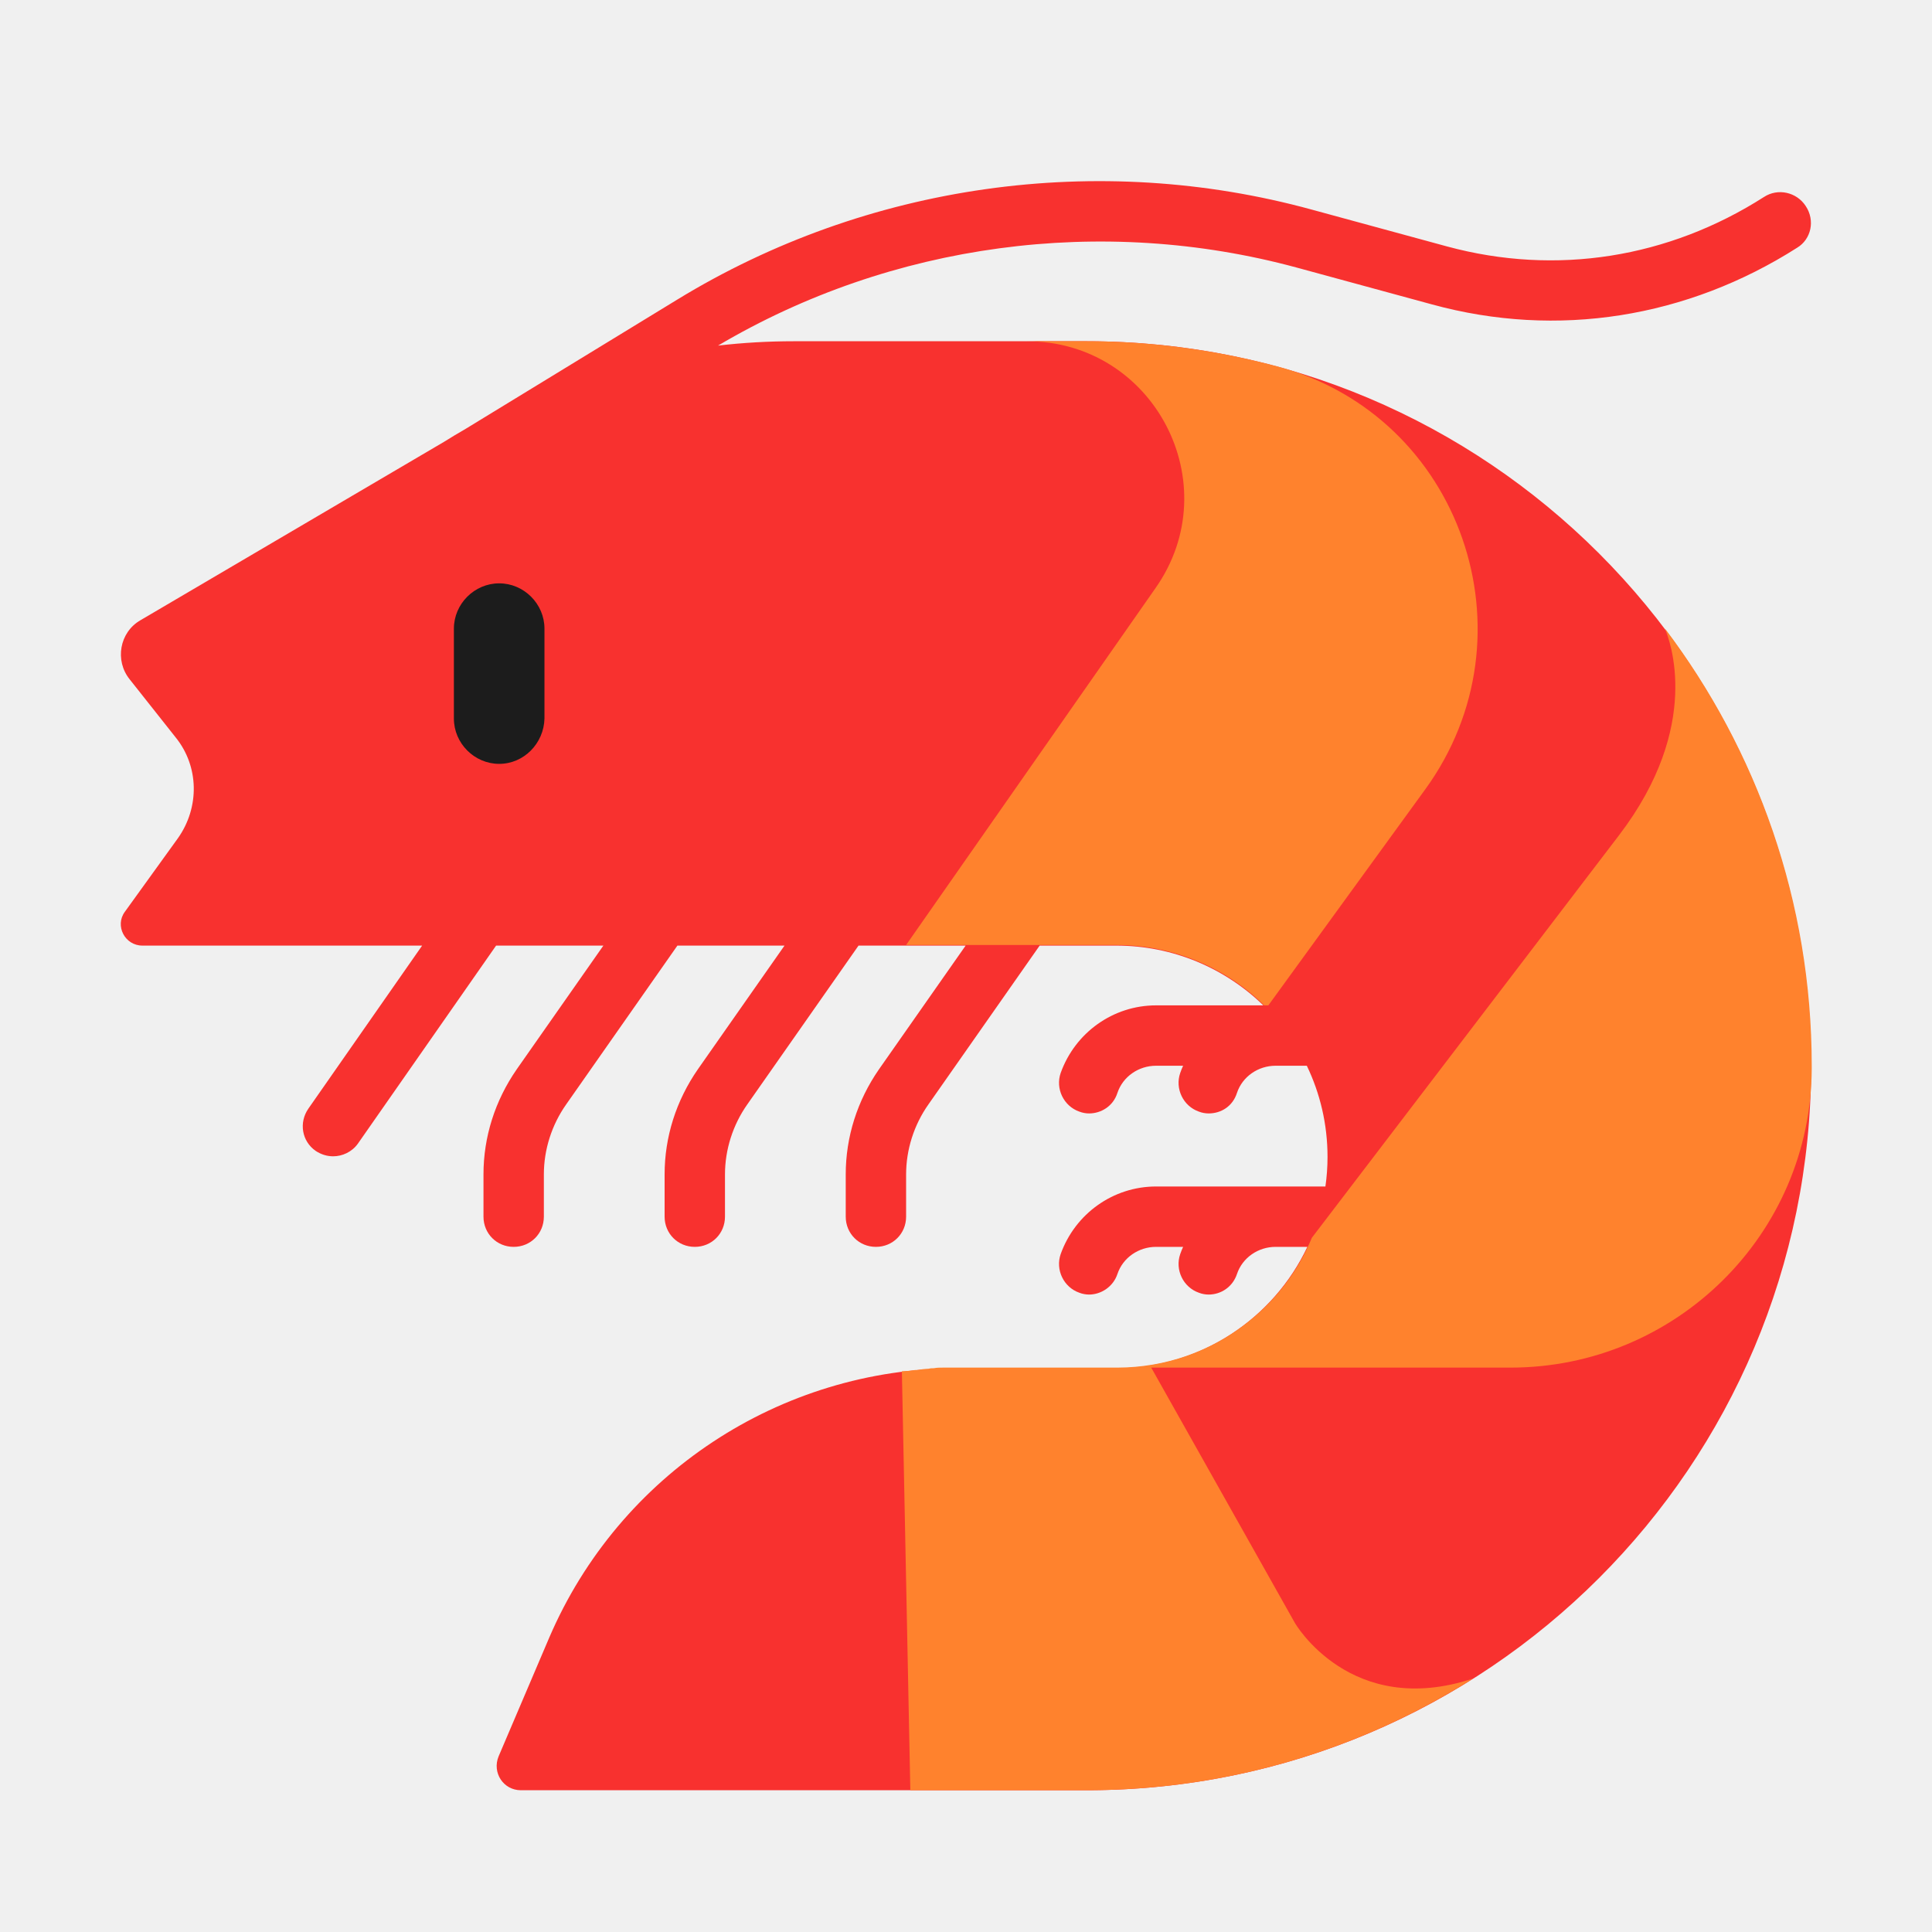
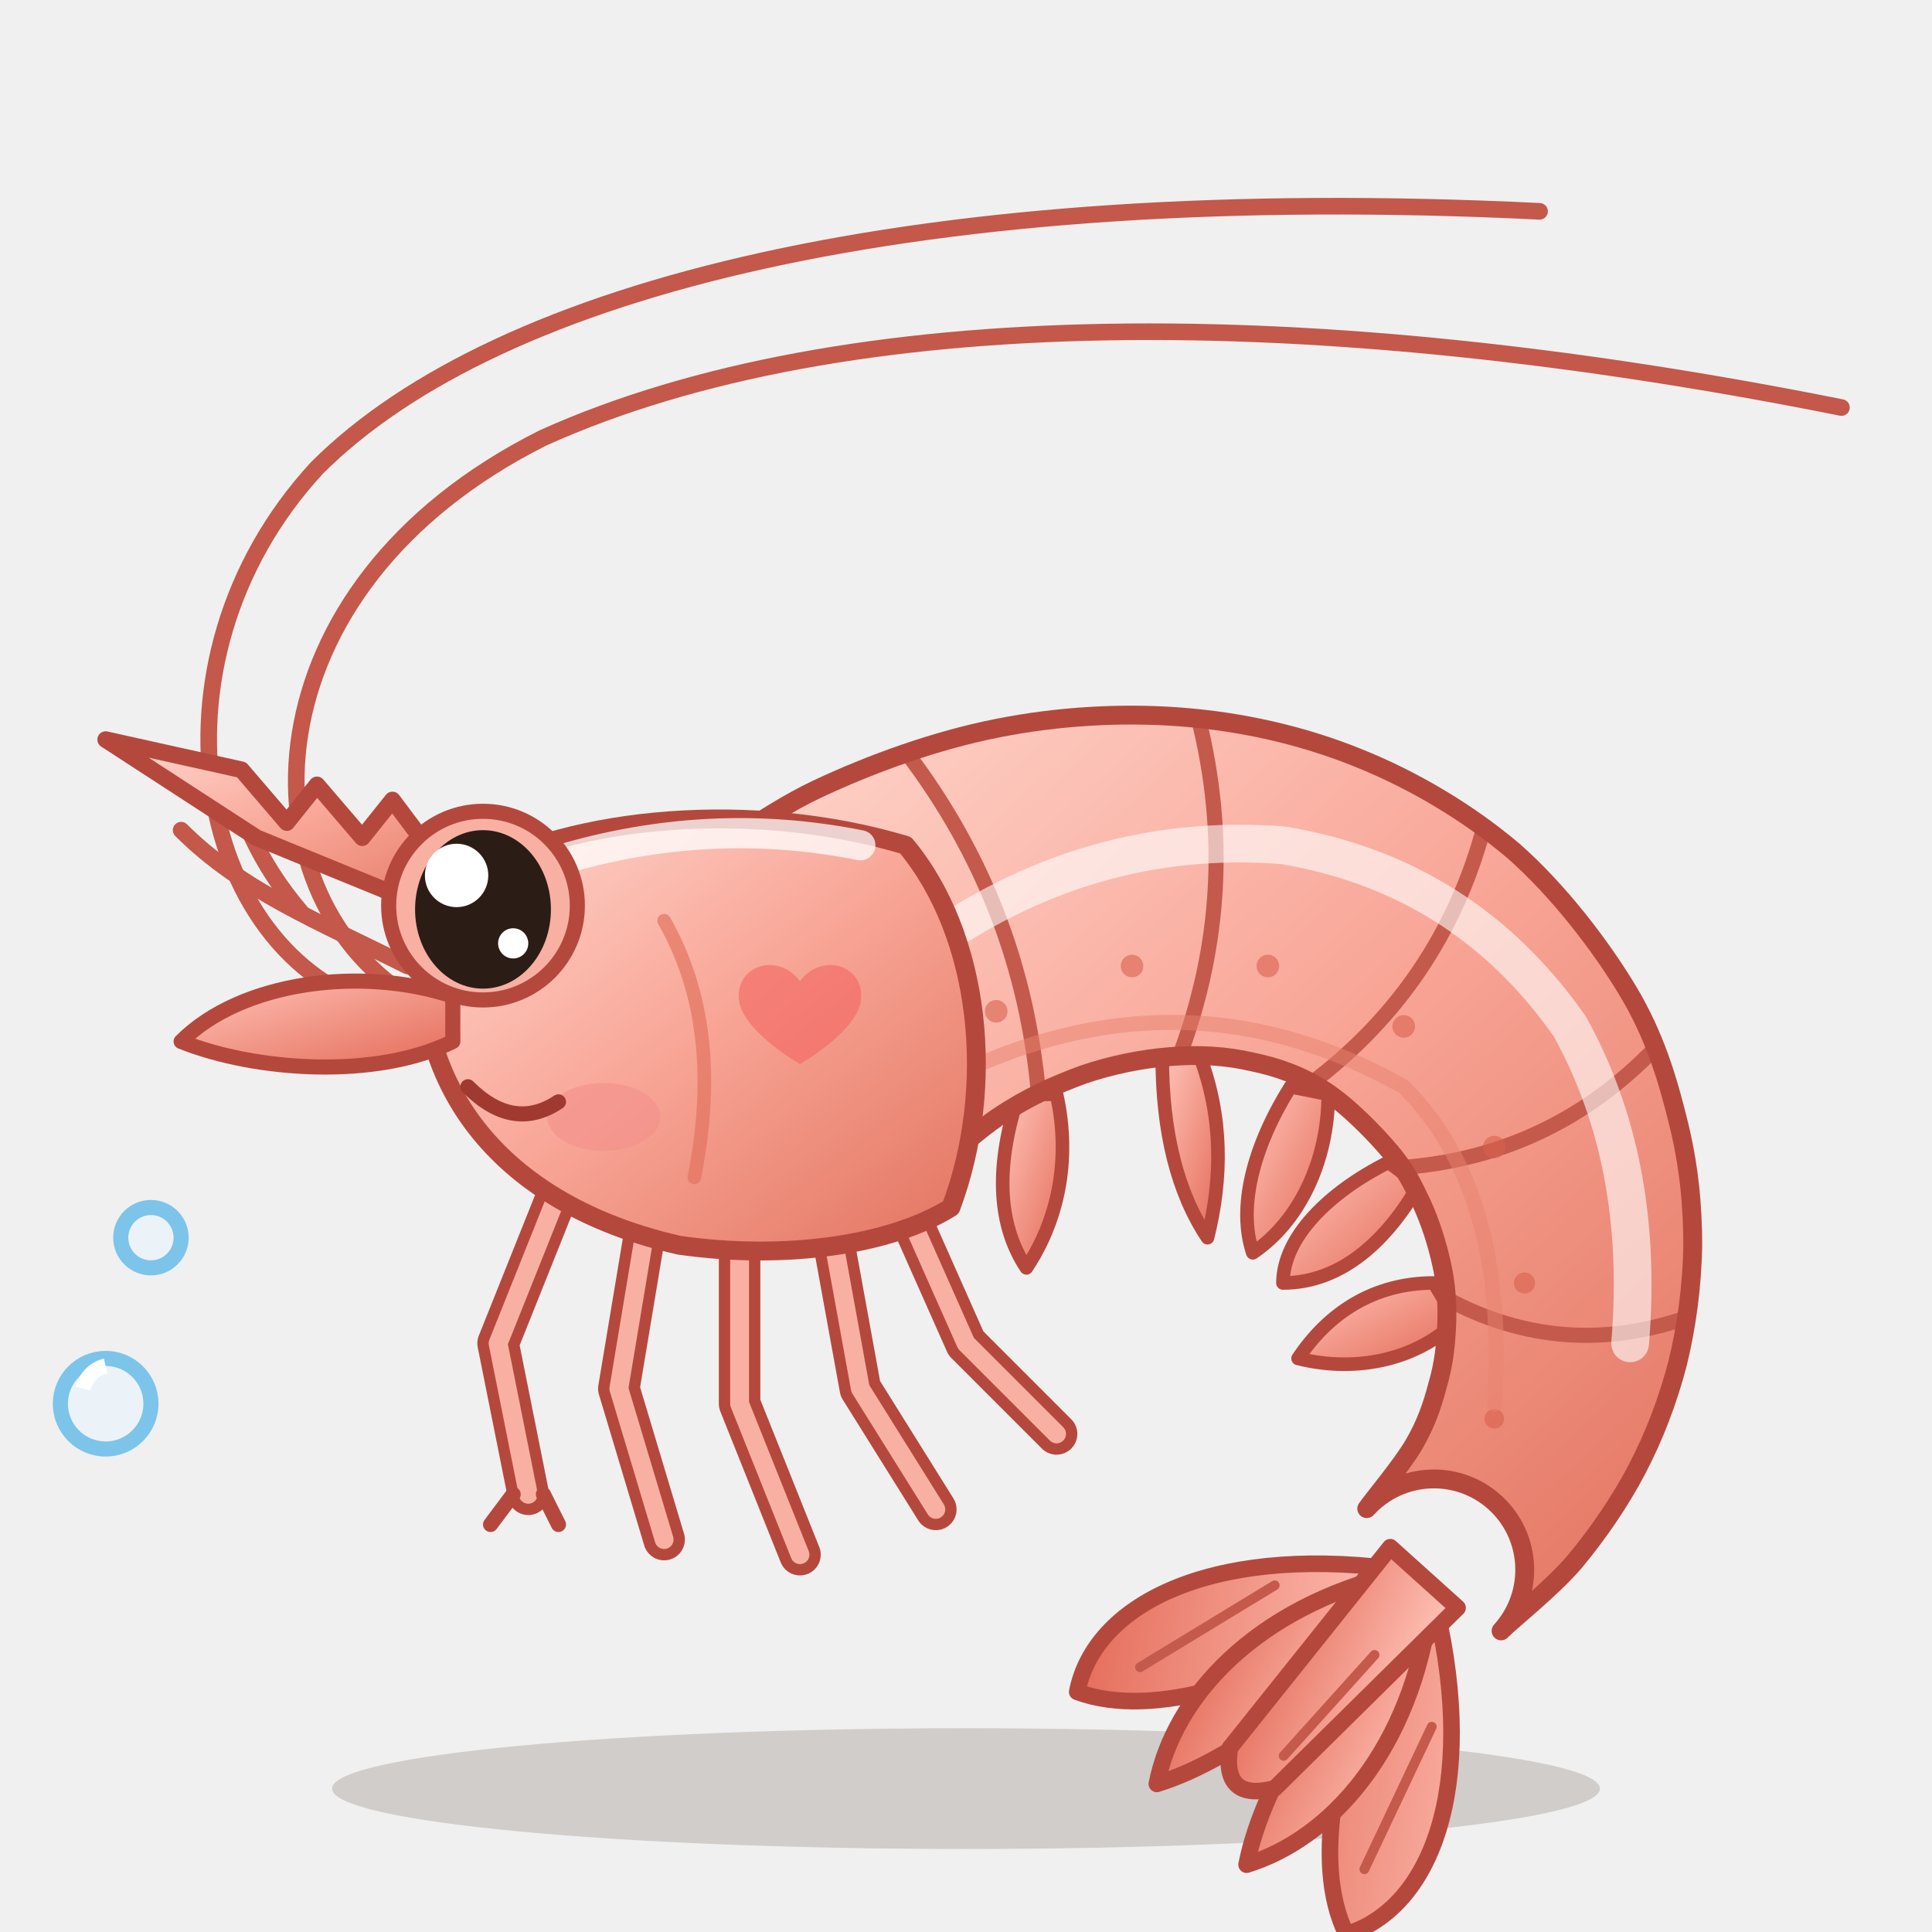
- <svg xmlns="http://www.w3.org/2000/svg" width="32" height="32" viewBox="0 0 32 32" fill="none">
-   <path d="M11.893 5.724C12.308 5.676 12.727 5.652 13.148 5.652H17.998C24.628 5.652 29.998 11.022 29.998 17.652C29.998 24.282 24.628 29.652 17.998 29.652H8.628C8.338 29.652 8.148 29.362 8.258 29.092L9.098 27.122C10.258 24.422 12.918 22.662 15.868 22.662H18.488C19.885 22.662 21.094 21.839 21.654 20.652H21.128C20.838 20.652 20.578 20.832 20.488 21.102C20.418 21.312 20.228 21.442 20.018 21.442C19.968 21.442 19.908 21.432 19.858 21.412C19.598 21.322 19.458 21.032 19.548 20.772C19.562 20.731 19.578 20.691 19.596 20.652H19.148C18.858 20.652 18.598 20.832 18.508 21.102C18.438 21.312 18.238 21.442 18.038 21.442C17.988 21.442 17.928 21.432 17.878 21.412C17.618 21.322 17.478 21.032 17.568 20.772C17.808 20.102 18.438 19.652 19.148 19.652H21.953C21.976 19.492 21.988 19.328 21.988 19.162C21.988 18.621 21.865 18.109 21.645 17.652H21.128C20.838 17.652 20.578 17.832 20.488 18.102C20.418 18.322 20.228 18.442 20.018 18.442C19.968 18.442 19.908 18.432 19.858 18.412C19.598 18.322 19.458 18.032 19.548 17.772C19.562 17.731 19.578 17.691 19.596 17.652H19.148C18.858 17.652 18.598 17.832 18.508 18.102C18.438 18.322 18.238 18.442 18.038 18.442C17.988 18.442 17.928 18.432 17.878 18.412C17.618 18.322 17.478 18.032 17.568 17.772C17.808 17.102 18.438 16.652 19.148 16.652H20.925C20.294 16.039 19.434 15.662 18.488 15.662H17.22L15.378 18.292C15.138 18.632 15.008 19.042 15.008 19.452V20.152C15.008 20.432 14.788 20.652 14.508 20.652C14.228 20.652 14.008 20.432 14.008 20.152V19.452C14.008 18.832 14.198 18.232 14.558 17.712L15.994 15.662H14.22L12.378 18.292C12.138 18.632 12.008 19.042 12.008 19.452V20.152C12.008 20.432 11.788 20.652 11.508 20.652C11.228 20.652 11.008 20.432 11.008 20.152V19.452C11.008 18.832 11.198 18.232 11.558 17.712L12.994 15.662H11.22L9.378 18.292C9.138 18.632 9.008 19.042 9.008 19.452V20.152C9.008 20.432 8.788 20.652 8.508 20.652C8.228 20.652 8.008 20.432 8.008 20.152V19.452C8.008 18.832 8.198 18.232 8.558 17.712L9.994 15.662H8.217L5.928 18.942C5.828 19.082 5.668 19.152 5.518 19.152C5.418 19.152 5.318 19.122 5.228 19.062C4.998 18.902 4.948 18.592 5.108 18.362L6.992 15.662H2.358C2.068 15.662 1.898 15.332 2.068 15.102L2.948 13.882C3.308 13.372 3.298 12.692 2.908 12.212L2.148 11.252C1.898 10.942 1.978 10.472 2.328 10.272L7.348 7.322C7.468 7.247 7.589 7.174 7.711 7.104L11.218 4.962C14.358 3.042 18.188 2.502 21.728 3.472L23.968 4.082C25.778 4.572 27.638 4.272 29.218 3.262C29.448 3.112 29.758 3.182 29.908 3.412C30.068 3.652 29.998 3.962 29.768 4.102C27.948 5.262 25.798 5.612 23.718 5.042L21.478 4.432C18.252 3.557 14.766 4.025 11.893 5.724Z" fill="#F8312F" />
-   <path d="M8.268 12.652C7.858 12.652 7.518 12.312 7.518 11.902V10.412C7.518 10.002 7.858 9.662 8.268 9.662C8.678 9.662 9.018 10.002 9.018 10.412V11.902C9.008 12.312 8.678 12.652 8.268 12.652Z" fill="#1C1C1C" />
-   <path d="M17.998 5.652H17.008C19.118 5.652 20.348 8.022 19.138 9.742L15.008 15.652H18.488C19.438 15.652 20.308 16.032 20.938 16.652H21.008L23.608 13.072C25.458 10.522 24.208 6.892 21.168 6.072C20.158 5.802 19.098 5.652 17.998 5.652Z" fill="#FF822D" />
-   <path d="M26.818 13.832L21.728 20.502C21.498 21.062 21.118 21.552 20.638 21.922C20.05 22.38 19.313 22.65 18.506 22.652H15.618C15.568 22.652 15.518 22.652 15.468 22.662C15.438 22.662 15.408 22.662 15.378 22.672C15.318 22.672 15.248 22.682 15.188 22.692H15.158C15.088 22.702 15.018 22.712 14.938 22.712L15.078 29.652H17.998C20.358 29.652 22.548 28.972 24.398 27.802C22.368 28.472 21.448 26.882 21.448 26.882L19.068 22.652L25.018 22.652C27.758 22.652 29.998 20.442 30.008 17.702V17.652C30.008 14.932 29.098 12.422 27.578 10.412C27.578 10.412 27.579 10.418 27.584 10.429C27.65 10.599 28.205 12.013 26.818 13.832Z" fill="#FF822D" />
+ <svg xmlns="http://www.w3.org/2000/svg" viewBox="0 0 256 256">
+   <defs>
+     <linearGradient id="camarao-corpo" x1="0" y1="0" x2="1" y2="1">
+       <stop offset="0" stop-color="#ffd9d0" />
+       <stop offset="0.5" stop-color="#f8a596" />
+       <stop offset="1" stop-color="#e2735f" />
+     </linearGradient>
+     <linearGradient id="camarao-leque" x1="0" y1="0" x2="1" y2="1">
+       <stop offset="0" stop-color="#ffc4b8" />
+       <stop offset="1" stop-color="#e46a58" />
+     </linearGradient>
+     <clipPath id="camarao-clip-abd">
+       <path d="M115.2 141.1 C117.4 139.3 124 132.9 128.1 130.1 C132.1 127.4 135.7 125.8 139.5 124.4 C143.3 123.1 147.3 122.3 151.1 122 C154.8 121.7 158.5 121.9 161.9 122.7 C165.3 123.4 168.4 124.5 171.5 126.5 C174.6 128.5 178.2 132.2 180.3 134.7 C182.4 137.2 183.2 139 184.4 141.5 C185.5 143.9 186.4 146.7 187 149.4 C187.6 152 187.8 154.7 187.7 157.4 C187.6 160.1 187.3 162.8 186.5 165.5 C185.8 168.2 184.9 170.8 183.3 173.5 C181.7 176.2 178.1 180.5 177.1 181.9 A12 12 0 0 1 194.9 198.1 C196.5 196.5 201.6 192.5 204.6 189 C207.6 185.4 210.6 181.1 212.9 176.7 C215.2 172.3 217 167.6 218.3 162.6 C219.5 157.7 220.2 152.4 220.3 147.1 C220.3 141.8 219.8 136.4 218.4 130.8 C217 125.1 215.3 119.3 211.7 113.3 C208.1 107.3 202.5 100 196.6 94.8 C190.6 89.7 183.2 85.3 175.9 82.4 C168.5 79.4 160.4 77.6 152.4 77 C144.5 76.4 136.1 76.9 128.1 78.5 C120 80.1 111.4 83.2 104.2 86.6 C97 90 88 96.9 84.8 98.9 Z" />
+     </clipPath>
+   </defs>
+   <g id="sombra">
+     <ellipse cx="128" cy="237" rx="84" ry="8" fill="#3b2a1a" opacity="0.18" />
+   </g>
+   <g id="camarao" transform="translate(4 18)" stroke-linejoin="round" stroke-linecap="round">
+     <g fill="none" stroke="#c4584a" stroke-width="2.2">
+       <path d="M50 114 C28 100 28 60 68 40 C108 22 170 22 240 36" />
+       <path d="M48 116 C22 110 14 70 38 44 C62 20 118 6 200 10" />
+       <path d="M50 110 C38 104 28 100 20 92 M36 103 C30 96 28 90 26 84" />
+     </g>
+     <g fill="none">
+       <path d="M70 140 L62 160 L66 180 M82 142 L78 166 L84 186 M94 144 L94 168 L102 188 M106 144 L110 166 L120 182 M116 142 L124 160 L136 172" stroke="#b5483d" stroke-width="5.5" />
+       <path d="M70 140 L62 160 L66 180 M82 142 L78 166 L84 186 M94 144 L94 168 L102 188 M106 144 L110 166 L120 182 M116 142 L124 160 L136 172" stroke="#f8b0a2" stroke-width="2.5" />
+     </g>
+     <path d="M64 180 l-3 4 M68 180 l2 4" stroke="#b5483d" stroke-width="2" />
+     <g fill="url(#camarao-leque)" stroke="#b5483d" stroke-width="1.8">
+       <path d="M131 127 C128 136 128 144 132 150 C136 144 138 136 136 127 Z" />
+       <path d="M150 122 C150 132 152 140 156 146 C158 138 158 130 155 122 Z" />
+       <path d="M167 126 C162 134 160 142 162 148 C168 144 172 136 172 127 Z" />
+       <path d="M180 136 C172 140 166 146 166 152 C174 152 180 146 184 139 Z" />
+       <path d="M186 152 C178 152 172 156 168 162 C176 164 184 162 189 157 Z" />
+     </g>
+     <g transform="translate(182 194) rotate(132)" fill="url(#camarao-leque)" stroke="#b5483d" stroke-width="2.2">
+       <path d="M-2 -4 C12 -24 28 -30 38 -24 C34 -14 20 -6 2 0 Z" />
+       <path d="M-2 4 C12 24 28 30 38 24 C34 14 20 6 2 0 Z" />
+       <path d="M-2 -3 C14 -14 30 -14 40 -8 C30 -2 14 0 0 0 Z" />
+       <path d="M-2 3 C14 14 30 14 40 8 C30 2 14 0 0 0 Z" />
+       <path d="M-4 -6 L30 -4 Q36 0 30 4 L-4 6 Z" />
+       <path d="M8 -2 L26 -2 M10 -14 L30 -20 M10 14 L30 20" fill="none" stroke="#c45a4c" stroke-width="1.3" />
+     </g>
+     <path d="M115.2 141.1 C117.4 139.3 124 132.9 128.1 130.1 C132.1 127.4 135.7 125.8 139.5 124.4 C143.3 123.1 147.3 122.3 151.1 122 C154.8 121.7 158.5 121.9 161.9 122.7 C165.3 123.4 168.4 124.5 171.5 126.5 C174.6 128.5 178.2 132.2 180.3 134.7 C182.4 137.2 183.2 139 184.4 141.5 C185.5 143.9 186.4 146.7 187 149.4 C187.6 152 187.8 154.7 187.7 157.4 C187.6 160.1 187.3 162.8 186.5 165.5 C185.8 168.2 184.9 170.8 183.3 173.5 C181.7 176.2 178.1 180.5 177.1 181.9 A12 12 0 0 1 194.9 198.1 C196.5 196.5 201.6 192.5 204.6 189 C207.6 185.4 210.6 181.1 212.9 176.7 C215.2 172.3 217 167.6 218.3 162.6 C219.5 157.7 220.2 152.4 220.3 147.1 C220.3 141.8 219.8 136.4 218.4 130.8 C217 125.1 215.3 119.3 211.7 113.3 C208.1 107.3 202.5 100 196.6 94.8 C190.6 89.7 183.2 85.3 175.9 82.4 C168.5 79.4 160.4 77.6 152.4 77 C144.5 76.4 136.1 76.9 128.1 78.5 C120 80.1 111.4 83.2 104.2 86.6 C97 90 88 96.9 84.8 98.9 Z" fill="url(#camarao-corpo)" />
+     <g clip-path="url(#camarao-clip-abd)" fill="none">
+       <path d="M116.1 81.7 Q131.4 101.8 133.6 126.9 M154.8 77.2 Q160.5 100 152.3 121.9 M192.6 91.7 Q187 112.5 169.8 125.5 M215.3 120.9 Q201.5 135.2 181.8 136.7 M219.5 156.6 Q203 162.3 187.7 154.1" stroke="#c45a4c" stroke-width="2" />
+       <path d="M118 108 Q140 92 166 94 Q190 98 204 118 Q214 136 212 160" stroke="#ffffff" stroke-width="5" opacity="0.6" />
+       <g fill="#d9604f" stroke="none" opacity="0.6">
+         <circle cx="128" cy="116" r="1.5" />
+         <circle cx="146" cy="110" r="1.5" />
+         <circle cx="164" cy="110" r="1.5" />
+         <circle cx="182" cy="118" r="1.5" />
+         <circle cx="194" cy="134" r="1.5" />
+         <circle cx="198" cy="152" r="1.4" />
+         <circle cx="194" cy="170" r="1.3" />
+       </g>
+       <path d="M116 128 Q150 108 182 126 Q196 140 194 168" stroke="#e7826f" stroke-width="2" opacity="0.5" />
+     </g>
+     <path d="M115.2 141.1 C117.4 139.3 124 132.9 128.1 130.1 C132.1 127.4 135.7 125.8 139.5 124.4 C143.3 123.1 147.3 122.3 151.1 122 C154.8 121.7 158.5 121.9 161.9 122.7 C165.3 123.4 168.4 124.5 171.5 126.5 C174.6 128.5 178.2 132.2 180.3 134.7 C182.4 137.2 183.2 139 184.4 141.5 C185.5 143.9 186.4 146.7 187 149.4 C187.6 152 187.8 154.7 187.7 157.4 C187.6 160.1 187.3 162.8 186.5 165.5 C185.8 168.2 184.9 170.8 183.3 173.5 C181.7 176.2 178.1 180.5 177.1 181.9 A12 12 0 0 1 194.9 198.1 C196.5 196.5 201.6 192.5 204.6 189 C207.6 185.4 210.6 181.1 212.9 176.7 C215.2 172.3 217 167.6 218.3 162.6 C219.5 157.7 220.2 152.4 220.3 147.1 C220.3 141.8 219.8 136.4 218.4 130.8 C217 125.1 215.3 119.3 211.7 113.3 C208.1 107.3 202.5 100 196.6 94.8 C190.6 89.7 183.2 85.3 175.9 82.4 C168.5 79.4 160.4 77.6 152.4 77 C144.5 76.4 136.1 76.9 128.1 78.5 C120 80.1 111.4 83.2 104.2 86.6 C97 90 88 96.9 84.8 98.9 Z" fill="none" stroke="#b5483d" stroke-width="2.5" />
+     <path d="M64 98 L58 91 L54 96 L48 88 L44 93 L38 86 L34 91 L28 84 L10 80 L30 93 L52 102 Z" fill="url(#camarao-corpo)" stroke="#b5483d" stroke-width="2.2" />
+     <path d="M116 94 C96 88 72 90 58 98 L52 110 C52 128 64 142 86 147 C100 149 114 147 122 142 C128 126 126 106 116 94 Z" fill="url(#camarao-corpo)" stroke="#b5483d" stroke-width="2.5" />
+     <path d="M70 96 Q90 90 110 94" fill="none" stroke="#ffffff" stroke-width="4" opacity="0.75" />
+     <path d="M84 104 Q92 118 88 138" fill="none" stroke="#e2735f" stroke-width="1.8" opacity="0.7" />
+     <path d="M102 112 c-3 -4 -9 -2 -8 3 c1 4 8 8 8 8 c0 0 7 -4 8 -8 c1 -5 -5 -7 -8 -3 Z" fill="#f25f5c" opacity="0.55" />
+     <path d="M56 114 C44 110 28 112 20 120 C30 124 46 125 56 120 Z" fill="url(#camarao-leque)" stroke="#b5483d" stroke-width="2" />
+     <ellipse cx="76" cy="130" rx="7.5" ry="4.5" fill="#f4908a" opacity="0.6" />
+     <path d="M58 126 Q64 132 70 128" fill="none" stroke="#a03a30" stroke-width="2" />
+     <path d="M64 108 L58 102" stroke="#b5483d" stroke-width="9" />
+     <path d="M64 108 L58 102" stroke="#f8b0a2" stroke-width="5" />
+   </g>
+   <g id="olhos" transform="translate(4 18)">
+     <circle cx="60" cy="102" r="12.5" fill="#f8b0a2" stroke="#b5483d" stroke-width="2" />
+     <ellipse cx="60" cy="102.5" rx="9" ry="10.5" fill="#2b1d16" />
+     <circle cx="56.5" cy="98" r="4.2" fill="#fff" />
+     <circle cx="64" cy="107" r="2" fill="#fff" />
+   </g>
+   <g id="bolhas" fill="#e6f6ff" fill-opacity="0.5" stroke="#7cc4ea" stroke-width="2">
+     <circle cx="20" cy="164" r="4" />
+     <circle cx="14" cy="186" r="6" />
+     <path d="M11 184 a4 4 0 0 1 3 -3" stroke="#ffffff" fill="none" />
+   </g>
</svg>
